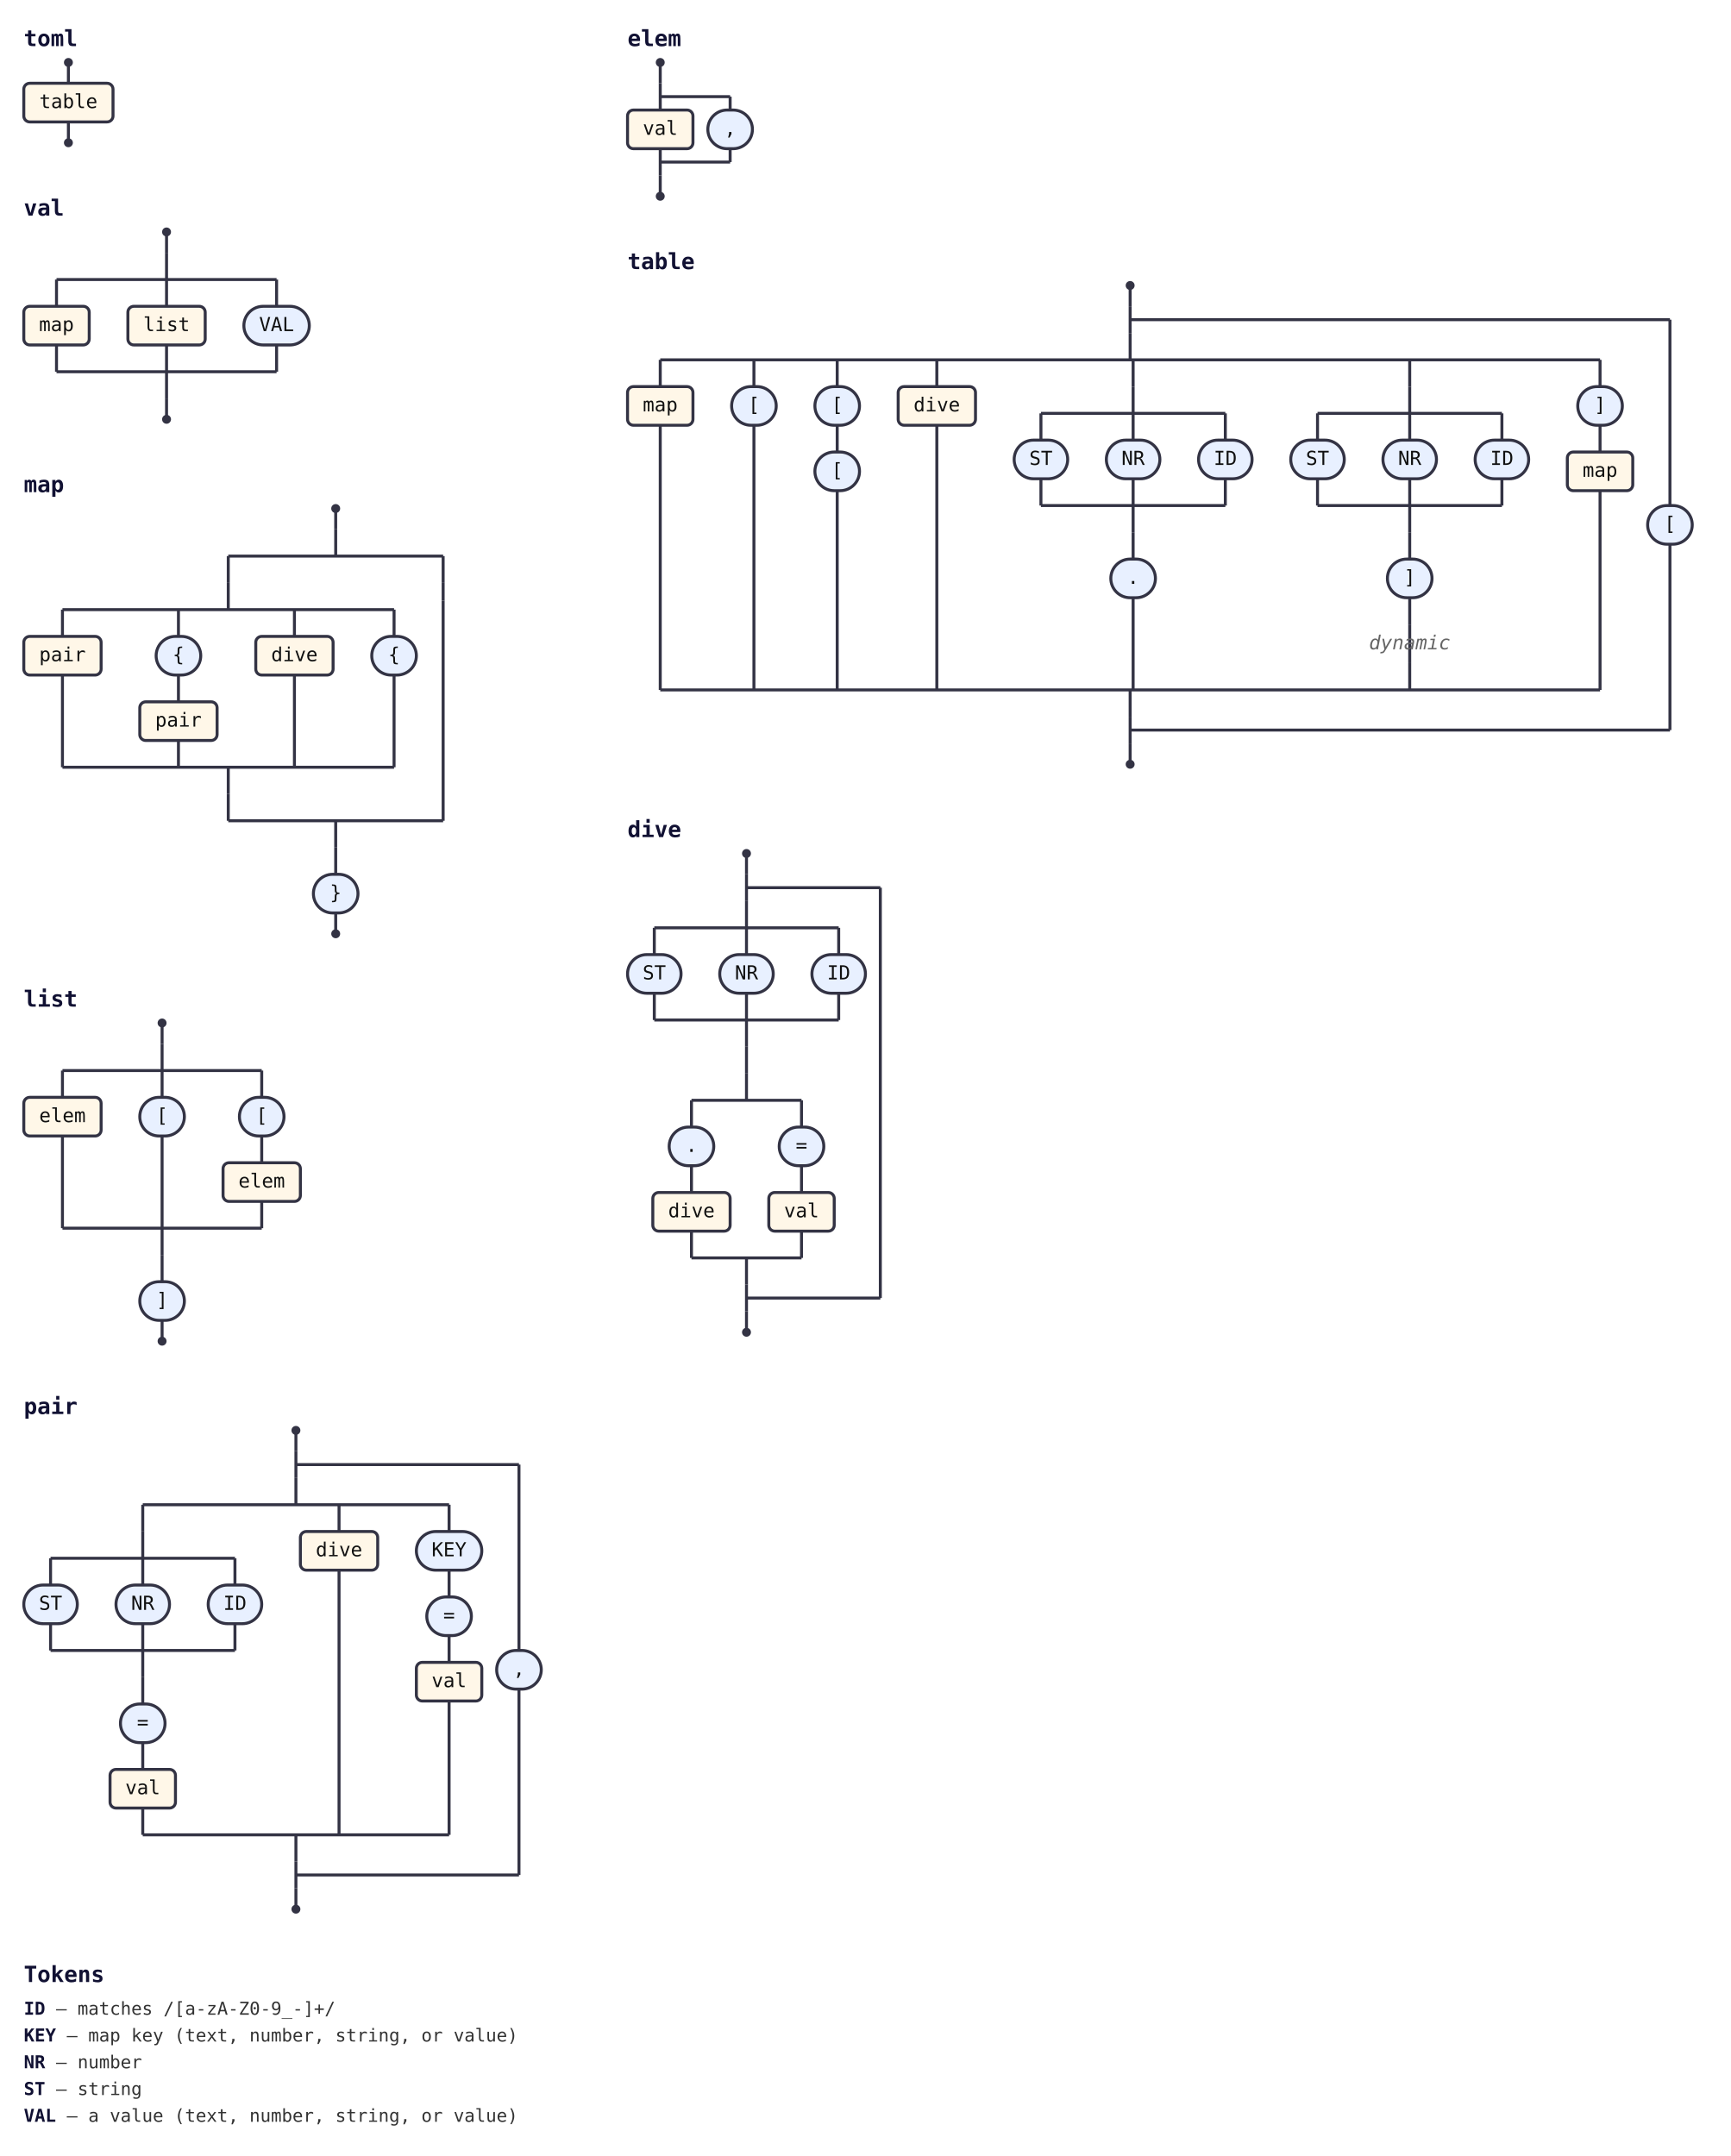
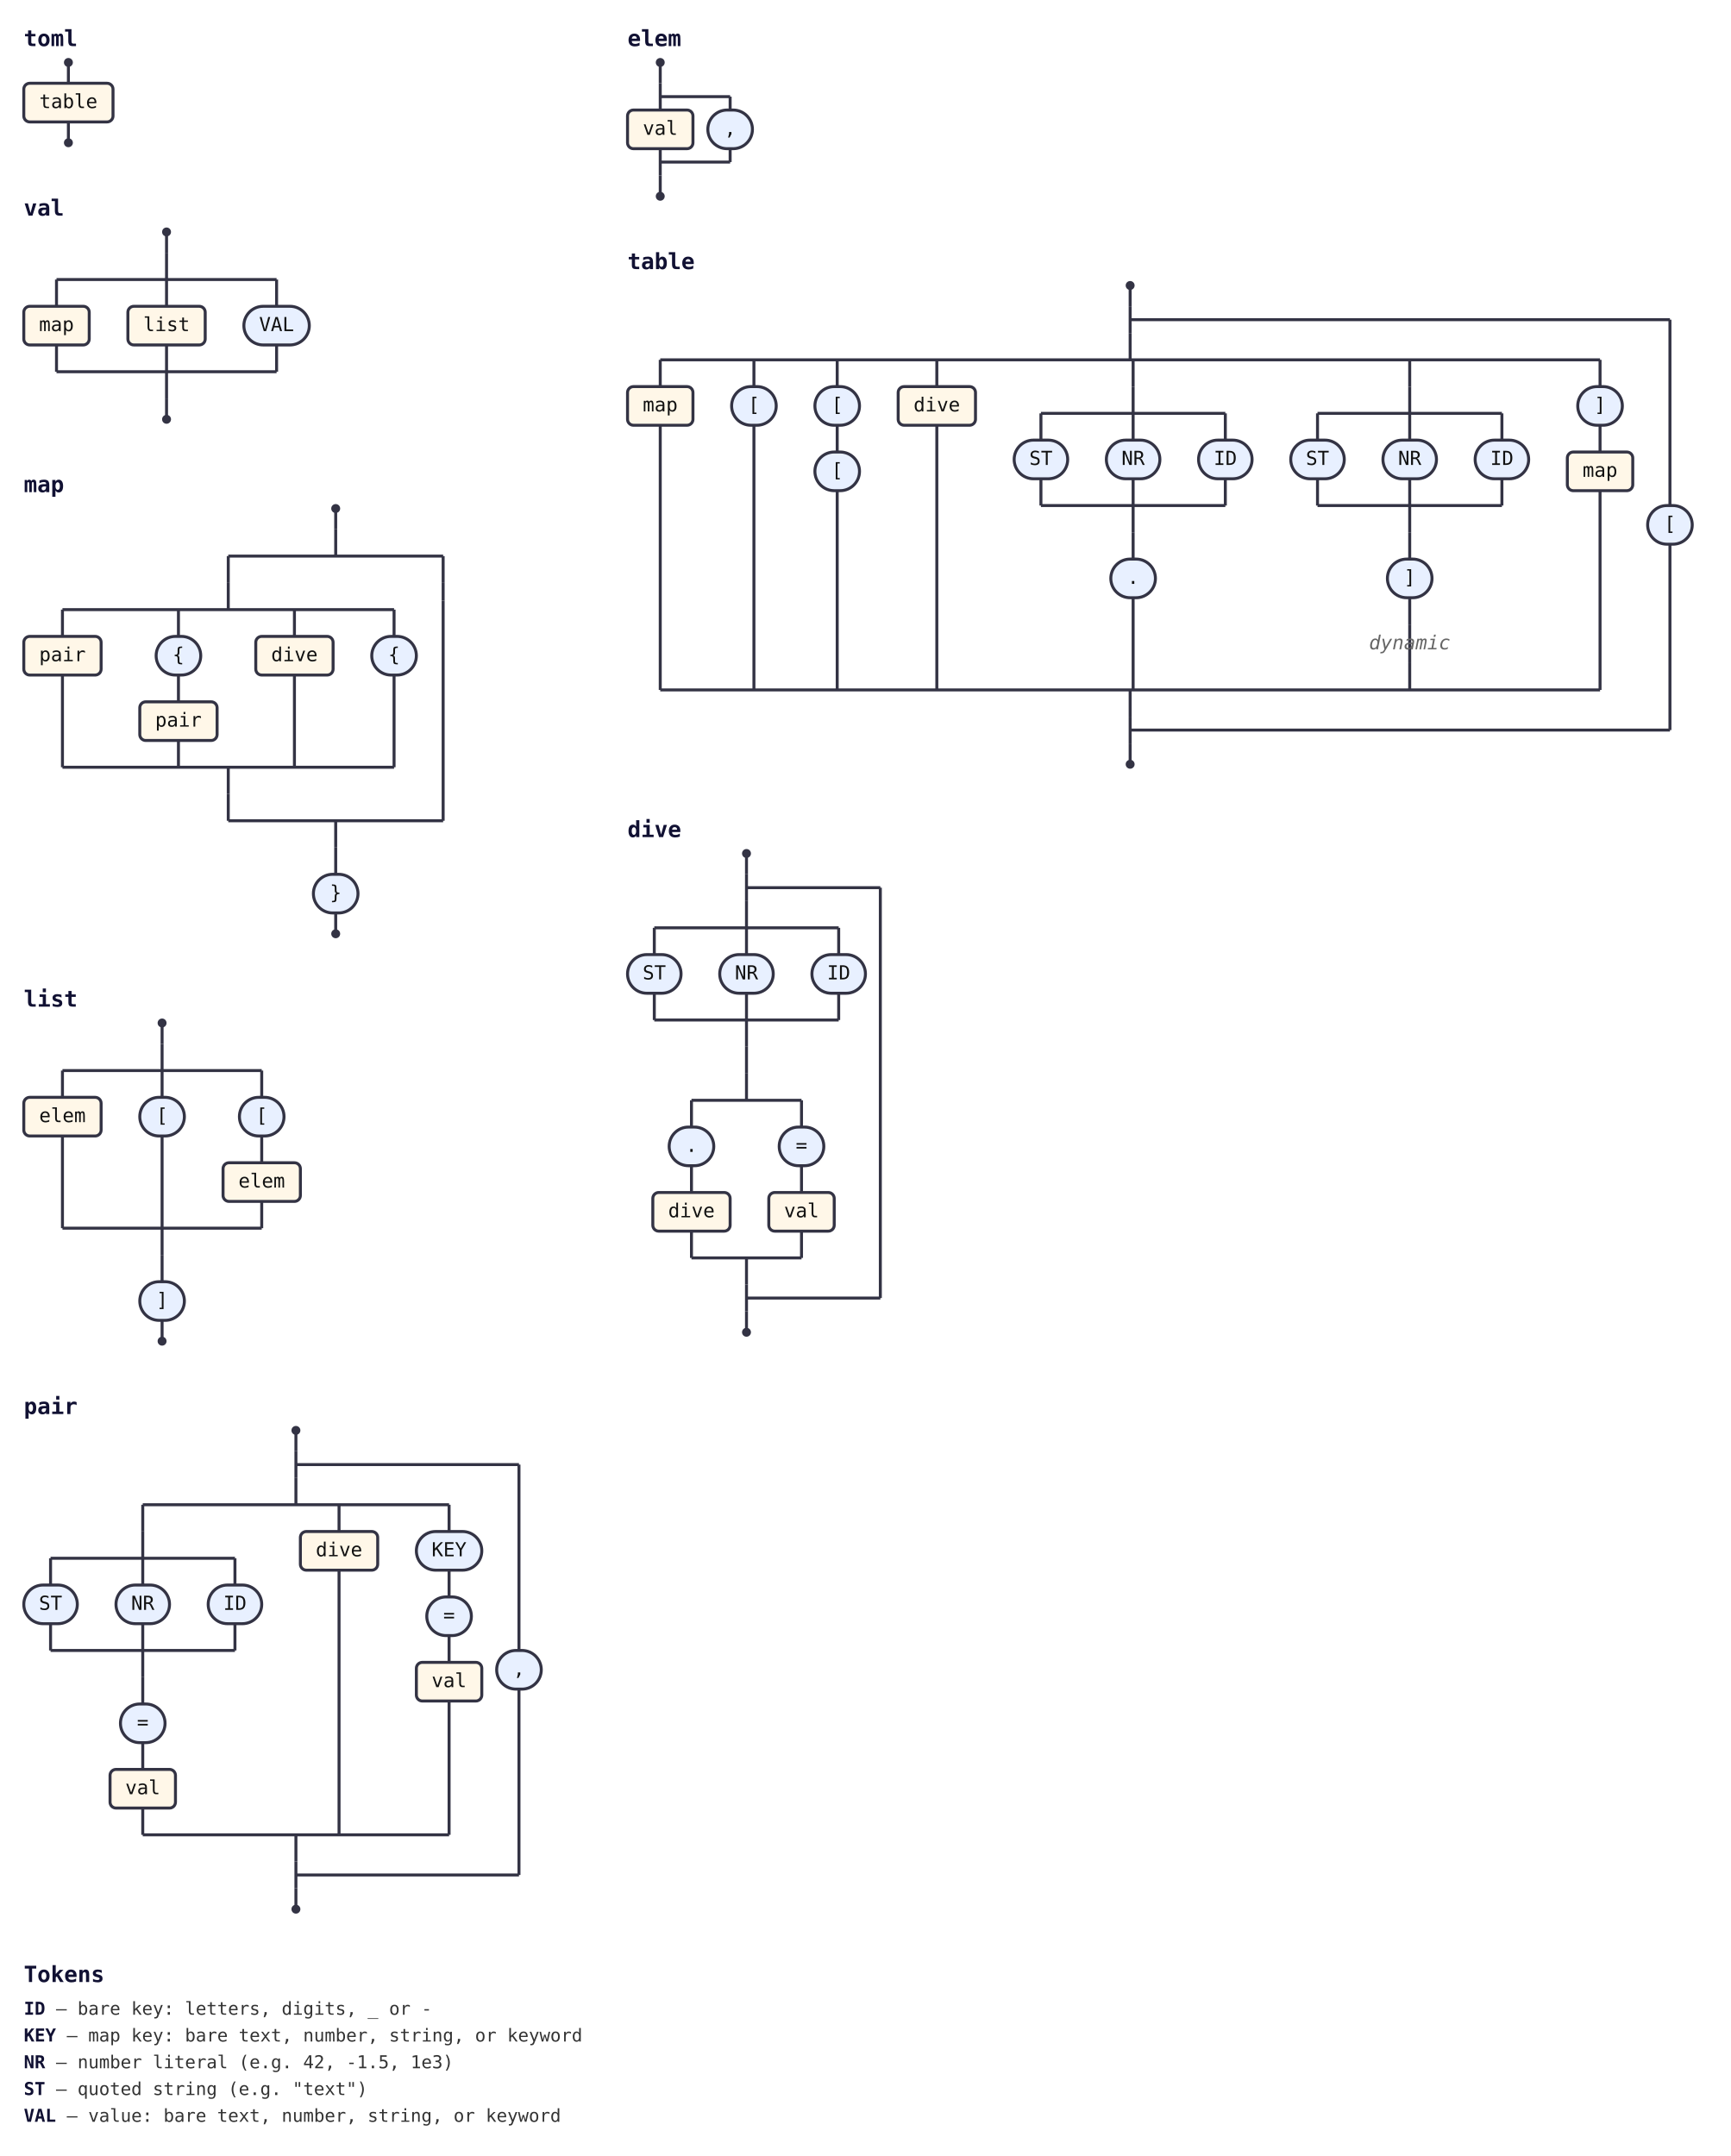
<svg xmlns="http://www.w3.org/2000/svg" class="railroad" width="1164" height="1450" viewBox="0 0 1164 1450">
  <style>svg.railroad{background:#fff;font-family:monospace;font-size:13px}.rr-line{stroke:#334;stroke-width:2;fill:none}.rr-cap{fill:#334}.rr-term{fill:#e8f0ff;stroke:#334;stroke-width:2}.rr-nonterm{fill:#fff7e8;stroke:#334;stroke-width:2}.rr-label{fill:#111;text-anchor:middle;dominant-baseline:middle}.rr-comment{fill:#666;font-style:italic;text-anchor:middle;dominant-baseline:middle}.rr-title{fill:#113;font-weight:bold;font-size:15px}.rr-legend{fill:#333;font-size:12px}.rr-legend-tok{fill:#113;font-weight:bold}a:hover .rr-nonterm{fill:#ffe6b3;cursor:pointer}</style>
  <g>
    <g id="toml">
      <text class="rr-title" x="16" y="31">toml</text>
      <circle class="rr-cap" cx="46" cy="42" r="3" />
      <path class="rr-line" d="M46 42V56" />
      <a href="#table">
        <rect class="rr-nonterm" x="16" y="56" width="60" height="26" rx="4" ry="4" />
        <text class="rr-label" x="46" y="69">table</text>
      </a>
      <path class="rr-line" d="M46 82V96" />
      <circle class="rr-cap" cx="46" cy="96" r="3" />
    </g>
    <g id="val">
      <text class="rr-title" x="16" y="145">val</text>
      <circle class="rr-cap" cx="112" cy="156" r="3" />
      <path class="rr-line" d="M112 156V170" />
      <path class="rr-line" d="M112 170V188" />
      <path class="rr-line" d="M38 188H186" />
      <path class="rr-line" d="M38 250H186" />
      <path class="rr-line" d="M112 250V268" />
      <path class="rr-line" d="M38 188V206" />
      <a href="#map">
        <rect class="rr-nonterm" x="16" y="206" width="44" height="26" rx="4" ry="4" />
        <text class="rr-label" x="38" y="219">map</text>
      </a>
      <path class="rr-line" d="M38 232V250" />
      <path class="rr-line" d="M112 188V206" />
      <a href="#list">
        <rect class="rr-nonterm" x="86" y="206" width="52" height="26" rx="4" ry="4" />
        <text class="rr-label" x="112" y="219">list</text>
      </a>
      <path class="rr-line" d="M112 232V250" />
      <path class="rr-line" d="M186 188V206" />
      <rect class="rr-term" x="164" y="206" width="44" height="26" rx="13" ry="13" />
      <text class="rr-label" x="186" y="219">VAL</text>
      <path class="rr-line" d="M186 232V250" />
      <path class="rr-line" d="M112 268V282" />
      <circle class="rr-cap" cx="112" cy="282" r="3" />
    </g>
    <g id="map">
      <text class="rr-title" x="16" y="331">map</text>
      <circle class="rr-cap" cx="225.75" cy="342" r="3" />
      <path class="rr-line" d="M225.75 342V356" />
      <path class="rr-line" d="M225.75 356V374" />
      <path class="rr-line" d="M153.5 374H298" />
      <path class="rr-line" d="M153.5 552H298" />
      <path class="rr-line" d="M225.75 552V570" />
      <path class="rr-line" d="M153.5 374V392" />
      <path class="rr-line" d="M153.5 392V410" />
      <path class="rr-line" d="M42 410H265" />
      <path class="rr-line" d="M42 516H265" />
      <path class="rr-line" d="M153.5 516V534" />
      <path class="rr-line" d="M42 410V428" />
      <a href="#pair">
        <rect class="rr-nonterm" x="16" y="428" width="52" height="26" rx="4" ry="4" />
        <text class="rr-label" x="42" y="441">pair</text>
      </a>
      <path class="rr-line" d="M42 454V516" />
      <path class="rr-line" d="M120 410V428" />
      <rect class="rr-term" x="105" y="428" width="30" height="26" rx="13" ry="13" />
      <text class="rr-label" x="120" y="441">{</text>
      <path class="rr-line" d="M120 454V472" />
      <a href="#pair">
        <rect class="rr-nonterm" x="94" y="472" width="52" height="26" rx="4" ry="4" />
        <text class="rr-label" x="120" y="485">pair</text>
      </a>
      <path class="rr-line" d="M120 498V516" />
      <path class="rr-line" d="M198 410V428" />
      <a href="#dive">
        <rect class="rr-nonterm" x="172" y="428" width="52" height="26" rx="4" ry="4" />
        <text class="rr-label" x="198" y="441">dive</text>
      </a>
      <path class="rr-line" d="M198 454V516" />
      <path class="rr-line" d="M265 410V428" />
      <rect class="rr-term" x="250" y="428" width="30" height="26" rx="13" ry="13" />
      <text class="rr-label" x="265" y="441">{</text>
      <path class="rr-line" d="M265 454V516" />
      <path class="rr-line" d="M153.5 534V552" />
      <path class="rr-line" d="M298 374V392" />
      <path class="rr-line" d="M298 392V404" />
      <path class="rr-line" d="M298 404V552" />
      <path class="rr-line" d="M225.75 570V588" />
      <rect class="rr-term" x="210.75" y="588" width="30" height="26" rx="13" ry="13" />
      <text class="rr-label" x="225.75" y="601">}</text>
      <path class="rr-line" d="M225.75 614V628" />
      <circle class="rr-cap" cx="225.75" cy="628" r="3" />
    </g>
    <g id="list">
      <text class="rr-title" x="16" y="677">list</text>
      <circle class="rr-cap" cx="109" cy="688" r="3" />
      <path class="rr-line" d="M109 688V702" />
      <path class="rr-line" d="M109 702V720" />
      <path class="rr-line" d="M42 720H176" />
      <path class="rr-line" d="M42 826H176" />
      <path class="rr-line" d="M109 826V844" />
      <path class="rr-line" d="M42 720V738" />
      <a href="#elem">
        <rect class="rr-nonterm" x="16" y="738" width="52" height="26" rx="4" ry="4" />
        <text class="rr-label" x="42" y="751">elem</text>
      </a>
      <path class="rr-line" d="M42 764V826" />
      <path class="rr-line" d="M109 720V738" />
      <rect class="rr-term" x="94" y="738" width="30" height="26" rx="13" ry="13" />
      <text class="rr-label" x="109" y="751">[</text>
      <path class="rr-line" d="M109 764V826" />
      <path class="rr-line" d="M176 720V738" />
      <rect class="rr-term" x="161" y="738" width="30" height="26" rx="13" ry="13" />
      <text class="rr-label" x="176" y="751">[</text>
      <path class="rr-line" d="M176 764V782" />
      <a href="#elem">
        <rect class="rr-nonterm" x="150" y="782" width="52" height="26" rx="4" ry="4" />
        <text class="rr-label" x="176" y="795">elem</text>
      </a>
      <path class="rr-line" d="M176 808V826" />
      <path class="rr-line" d="M109 844V862" />
      <rect class="rr-term" x="94" y="862" width="30" height="26" rx="13" ry="13" />
      <text class="rr-label" x="109" y="875">]</text>
      <path class="rr-line" d="M109 888V902" />
      <circle class="rr-cap" cx="109" cy="902" r="3" />
    </g>
    <g id="pair">
      <text class="rr-title" x="16" y="951">pair</text>
      <circle class="rr-cap" cx="199" cy="962" r="3" />
      <path class="rr-line" d="M199 962V976" />
      <path class="rr-line" d="M199 976V994" />
      <path class="rr-line" d="M199 994V1012" />
      <path class="rr-line" d="M96 1012H302" />
      <path class="rr-line" d="M96 1234H302" />
      <path class="rr-line" d="M199 1234V1252" />
      <path class="rr-line" d="M96 1012V1030" />
      <path class="rr-line" d="M96 1030V1048" />
      <path class="rr-line" d="M34 1048H158" />
      <path class="rr-line" d="M34 1110H158" />
      <path class="rr-line" d="M96 1110V1128" />
      <path class="rr-line" d="M34 1048V1066" />
      <rect class="rr-term" x="16" y="1066" width="36" height="26" rx="13" ry="13" />
      <text class="rr-label" x="34" y="1079">ST</text>
      <path class="rr-line" d="M34 1092V1110" />
      <path class="rr-line" d="M96 1048V1066" />
      <rect class="rr-term" x="78" y="1066" width="36" height="26" rx="13" ry="13" />
      <text class="rr-label" x="96" y="1079">NR</text>
      <path class="rr-line" d="M96 1092V1110" />
      <path class="rr-line" d="M158 1048V1066" />
      <rect class="rr-term" x="140" y="1066" width="36" height="26" rx="13" ry="13" />
      <text class="rr-label" x="158" y="1079">ID</text>
      <path class="rr-line" d="M158 1092V1110" />
      <path class="rr-line" d="M96 1128V1146" />
      <rect class="rr-term" x="81" y="1146" width="30" height="26" rx="13" ry="13" />
      <text class="rr-label" x="96" y="1159">=</text>
      <path class="rr-line" d="M96 1172V1190" />
      <a href="#val">
        <rect class="rr-nonterm" x="74" y="1190" width="44" height="26" rx="4" ry="4" />
        <text class="rr-label" x="96" y="1203">val</text>
      </a>
      <path class="rr-line" d="M96 1216V1234" />
      <path class="rr-line" d="M228 1012V1030" />
      <a href="#dive">
        <rect class="rr-nonterm" x="202" y="1030" width="52" height="26" rx="4" ry="4" />
        <text class="rr-label" x="228" y="1043">dive</text>
      </a>
      <path class="rr-line" d="M228 1056V1234" />
      <path class="rr-line" d="M302 1012V1030" />
      <rect class="rr-term" x="280" y="1030" width="44" height="26" rx="13" ry="13" />
      <text class="rr-label" x="302" y="1043">KEY</text>
      <path class="rr-line" d="M302 1056V1074" />
      <rect class="rr-term" x="287" y="1074" width="30" height="26" rx="13" ry="13" />
      <text class="rr-label" x="302" y="1087">=</text>
      <path class="rr-line" d="M302 1100V1118" />
      <a href="#val">
        <rect class="rr-nonterm" x="280" y="1118" width="44" height="26" rx="4" ry="4" />
        <text class="rr-label" x="302" y="1131">val</text>
      </a>
      <path class="rr-line" d="M302 1144V1234" />
      <path class="rr-line" d="M199 1252V1270" />
      <path class="rr-line" d="M199 1261H349" />
      <path class="rr-line" d="M199 985H349" />
      <path class="rr-line" d="M349 1136V1261" />
      <path class="rr-line" d="M349 985V1110" />
      <rect class="rr-term" x="334" y="1110" width="30" height="26" rx="13" ry="13" />
      <text class="rr-label" x="349" y="1123">,</text>
      <path class="rr-line" d="M199 1270V1284" />
      <circle class="rr-cap" cx="199" cy="1284" r="3" />
    </g>
    <g id="elem">
      <text class="rr-title" x="422" y="31">elem</text>
      <circle class="rr-cap" cx="444" cy="42" r="3" />
      <path class="rr-line" d="M444 42V56" />
      <path class="rr-line" d="M444 56V74" />
      <a href="#val">
        <rect class="rr-nonterm" x="422" y="74" width="44" height="26" rx="4" ry="4" />
        <text class="rr-label" x="444" y="87">val</text>
      </a>
      <path class="rr-line" d="M444 100V118" />
      <path class="rr-line" d="M444 109H491" />
      <path class="rr-line" d="M444 65H491" />
      <path class="rr-line" d="M491 100V109" />
      <path class="rr-line" d="M491 65V74" />
      <rect class="rr-term" x="476" y="74" width="30" height="26" rx="13" ry="13" />
      <text class="rr-label" x="491" y="87">,</text>
      <path class="rr-line" d="M444 118V132" />
      <circle class="rr-cap" cx="444" cy="132" r="3" />
    </g>
    <g id="table">
      <text class="rr-title" x="422" y="181">table</text>
      <circle class="rr-cap" cx="760" cy="192" r="3" />
      <path class="rr-line" d="M760 192V206" />
      <path class="rr-line" d="M760 206V224" />
      <path class="rr-line" d="M760 224V242" />
      <path class="rr-line" d="M444 242H1076" />
      <path class="rr-line" d="M444 464H1076" />
      <path class="rr-line" d="M760 464V482" />
      <path class="rr-line" d="M444 242V260" />
      <a href="#map">
        <rect class="rr-nonterm" x="422" y="260" width="44" height="26" rx="4" ry="4" />
        <text class="rr-label" x="444" y="273">map</text>
      </a>
      <path class="rr-line" d="M444 286V464" />
      <path class="rr-line" d="M507 242V260" />
      <rect class="rr-term" x="492" y="260" width="30" height="26" rx="13" ry="13" />
      <text class="rr-label" x="507" y="273">[</text>
      <path class="rr-line" d="M507 286V464" />
      <path class="rr-line" d="M563 242V260" />
      <rect class="rr-term" x="548" y="260" width="30" height="26" rx="13" ry="13" />
      <text class="rr-label" x="563" y="273">[</text>
      <path class="rr-line" d="M563 286V304" />
      <rect class="rr-term" x="548" y="304" width="30" height="26" rx="13" ry="13" />
      <text class="rr-label" x="563" y="317">[</text>
      <path class="rr-line" d="M563 330V464" />
      <path class="rr-line" d="M630 242V260" />
      <a href="#dive">
        <rect class="rr-nonterm" x="604" y="260" width="52" height="26" rx="4" ry="4" />
        <text class="rr-label" x="630" y="273">dive</text>
      </a>
      <path class="rr-line" d="M630 286V464" />
      <path class="rr-line" d="M762 242V260" />
      <path class="rr-line" d="M762 260V278" />
      <path class="rr-line" d="M700 278H824" />
      <path class="rr-line" d="M700 340H824" />
      <path class="rr-line" d="M762 340V358" />
      <path class="rr-line" d="M700 278V296" />
      <rect class="rr-term" x="682" y="296" width="36" height="26" rx="13" ry="13" />
      <text class="rr-label" x="700" y="309">ST</text>
      <path class="rr-line" d="M700 322V340" />
      <path class="rr-line" d="M762 278V296" />
      <rect class="rr-term" x="744" y="296" width="36" height="26" rx="13" ry="13" />
      <text class="rr-label" x="762" y="309">NR</text>
      <path class="rr-line" d="M762 322V340" />
      <path class="rr-line" d="M824 278V296" />
      <rect class="rr-term" x="806" y="296" width="36" height="26" rx="13" ry="13" />
      <text class="rr-label" x="824" y="309">ID</text>
      <path class="rr-line" d="M824 322V340" />
      <path class="rr-line" d="M762 358V376" />
      <rect class="rr-term" x="747" y="376" width="30" height="26" rx="13" ry="13" />
      <text class="rr-label" x="762" y="389">.</text>
      <path class="rr-line" d="M762 402V464" />
      <path class="rr-line" d="M948 242V260" />
      <path class="rr-line" d="M948 260V278" />
      <path class="rr-line" d="M886 278H1010" />
      <path class="rr-line" d="M886 340H1010" />
      <path class="rr-line" d="M948 340V358" />
      <path class="rr-line" d="M886 278V296" />
      <rect class="rr-term" x="868" y="296" width="36" height="26" rx="13" ry="13" />
      <text class="rr-label" x="886" y="309">ST</text>
      <path class="rr-line" d="M886 322V340" />
      <path class="rr-line" d="M948 278V296" />
      <rect class="rr-term" x="930" y="296" width="36" height="26" rx="13" ry="13" />
      <text class="rr-label" x="948" y="309">NR</text>
      <path class="rr-line" d="M948 322V340" />
      <path class="rr-line" d="M1010 278V296" />
      <rect class="rr-term" x="992" y="296" width="36" height="26" rx="13" ry="13" />
      <text class="rr-label" x="1010" y="309">ID</text>
      <path class="rr-line" d="M1010 322V340" />
      <path class="rr-line" d="M948 358V376" />
      <rect class="rr-term" x="933" y="376" width="30" height="26" rx="13" ry="13" />
      <text class="rr-label" x="948" y="389">]</text>
      <path class="rr-line" d="M948 402V420" />
      <path class="rr-line" d="M948 420V446" />
      <text class="rr-comment" x="948" y="433">dynamic</text>
      <path class="rr-line" d="M948 446V464" />
      <path class="rr-line" d="M1076 242V260" />
      <rect class="rr-term" x="1061" y="260" width="30" height="26" rx="13" ry="13" />
      <text class="rr-label" x="1076" y="273">]</text>
      <path class="rr-line" d="M1076 286V304" />
      <a href="#map">
        <rect class="rr-nonterm" x="1054" y="304" width="44" height="26" rx="4" ry="4" />
        <text class="rr-label" x="1076" y="317">map</text>
      </a>
      <path class="rr-line" d="M1076 330V464" />
      <path class="rr-line" d="M760 482V500" />
      <path class="rr-line" d="M760 491H1123" />
      <path class="rr-line" d="M760 215H1123" />
      <path class="rr-line" d="M1123 366V491" />
      <path class="rr-line" d="M1123 215V340" />
      <rect class="rr-term" x="1108" y="340" width="30" height="26" rx="13" ry="13" />
      <text class="rr-label" x="1123" y="353">[</text>
      <path class="rr-line" d="M760 500V514" />
      <circle class="rr-cap" cx="760" cy="514" r="3" />
    </g>
    <g id="dive">
      <text class="rr-title" x="422" y="563">dive</text>
      <circle class="rr-cap" cx="502" cy="574" r="3" />
      <path class="rr-line" d="M502 574V588" />
      <path class="rr-line" d="M502 588V606" />
      <path class="rr-line" d="M502 606V624" />
      <path class="rr-line" d="M440 624H564" />
      <path class="rr-line" d="M440 686H564" />
      <path class="rr-line" d="M502 686V704" />
      <path class="rr-line" d="M440 624V642" />
      <rect class="rr-term" x="422" y="642" width="36" height="26" rx="13" ry="13" />
      <text class="rr-label" x="440" y="655">ST</text>
      <path class="rr-line" d="M440 668V686" />
      <path class="rr-line" d="M502 624V642" />
      <rect class="rr-term" x="484" y="642" width="36" height="26" rx="13" ry="13" />
      <text class="rr-label" x="502" y="655">NR</text>
      <path class="rr-line" d="M502 668V686" />
      <path class="rr-line" d="M564 624V642" />
      <rect class="rr-term" x="546" y="642" width="36" height="26" rx="13" ry="13" />
      <text class="rr-label" x="564" y="655">ID</text>
      <path class="rr-line" d="M564 668V686" />
      <path class="rr-line" d="M502 704V722" />
      <path class="rr-line" d="M502 722V740" />
      <path class="rr-line" d="M465 740H539" />
      <path class="rr-line" d="M465 846H539" />
      <path class="rr-line" d="M502 846V864" />
      <path class="rr-line" d="M465 740V758" />
      <rect class="rr-term" x="450" y="758" width="30" height="26" rx="13" ry="13" />
      <text class="rr-label" x="465" y="771">.</text>
      <path class="rr-line" d="M465 784V802" />
      <a href="#dive">
        <rect class="rr-nonterm" x="439" y="802" width="52" height="26" rx="4" ry="4" />
        <text class="rr-label" x="465" y="815">dive</text>
      </a>
      <path class="rr-line" d="M465 828V846" />
      <path class="rr-line" d="M539 740V758" />
      <rect class="rr-term" x="524" y="758" width="30" height="26" rx="13" ry="13" />
      <text class="rr-label" x="539" y="771">=</text>
      <path class="rr-line" d="M539 784V802" />
      <a href="#val">
        <rect class="rr-nonterm" x="517" y="802" width="44" height="26" rx="4" ry="4" />
        <text class="rr-label" x="539" y="815">val</text>
      </a>
      <path class="rr-line" d="M539 828V846" />
      <path class="rr-line" d="M502 864V882" />
      <path class="rr-line" d="M502 873H592" />
      <path class="rr-line" d="M502 597H592" />
      <path class="rr-line" d="M592 597V873" />
      <path class="rr-line" d="M502 882V896" />
      <circle class="rr-cap" cx="502" cy="896" r="3" />
    </g>
    <text class="rr-title" x="16" y="1333">Tokens</text>
    <text class="rr-legend" x="16" y="1355">
-       <tspan class="rr-legend-tok">ID</tspan>  —  matches /[a-zA-Z0-9_-]+/</text>
+       <tspan class="rr-legend-tok">ID</tspan>  —  bare key: letters, digits, _ or -</text>
    <text class="rr-legend" x="16" y="1373">
-       <tspan class="rr-legend-tok">KEY</tspan>  —  map key (text, number, string, or value)</text>
+       <tspan class="rr-legend-tok">KEY</tspan>  —  map key: bare text, number, string, or keyword</text>
    <text class="rr-legend" x="16" y="1391">
-       <tspan class="rr-legend-tok">NR</tspan>  —  number</text>
+       <tspan class="rr-legend-tok">NR</tspan>  —  number literal (e.g. 42, -1.5, 1e3)</text>
    <text class="rr-legend" x="16" y="1409">
-       <tspan class="rr-legend-tok">ST</tspan>  —  string</text>
+       <tspan class="rr-legend-tok">ST</tspan>  —  quoted string (e.g. "text")</text>
    <text class="rr-legend" x="16" y="1427">
-       <tspan class="rr-legend-tok">VAL</tspan>  —  a value (text, number, string, or value)</text>
+       <tspan class="rr-legend-tok">VAL</tspan>  —  value: bare text, number, string, or keyword</text>
  </g>
</svg>
